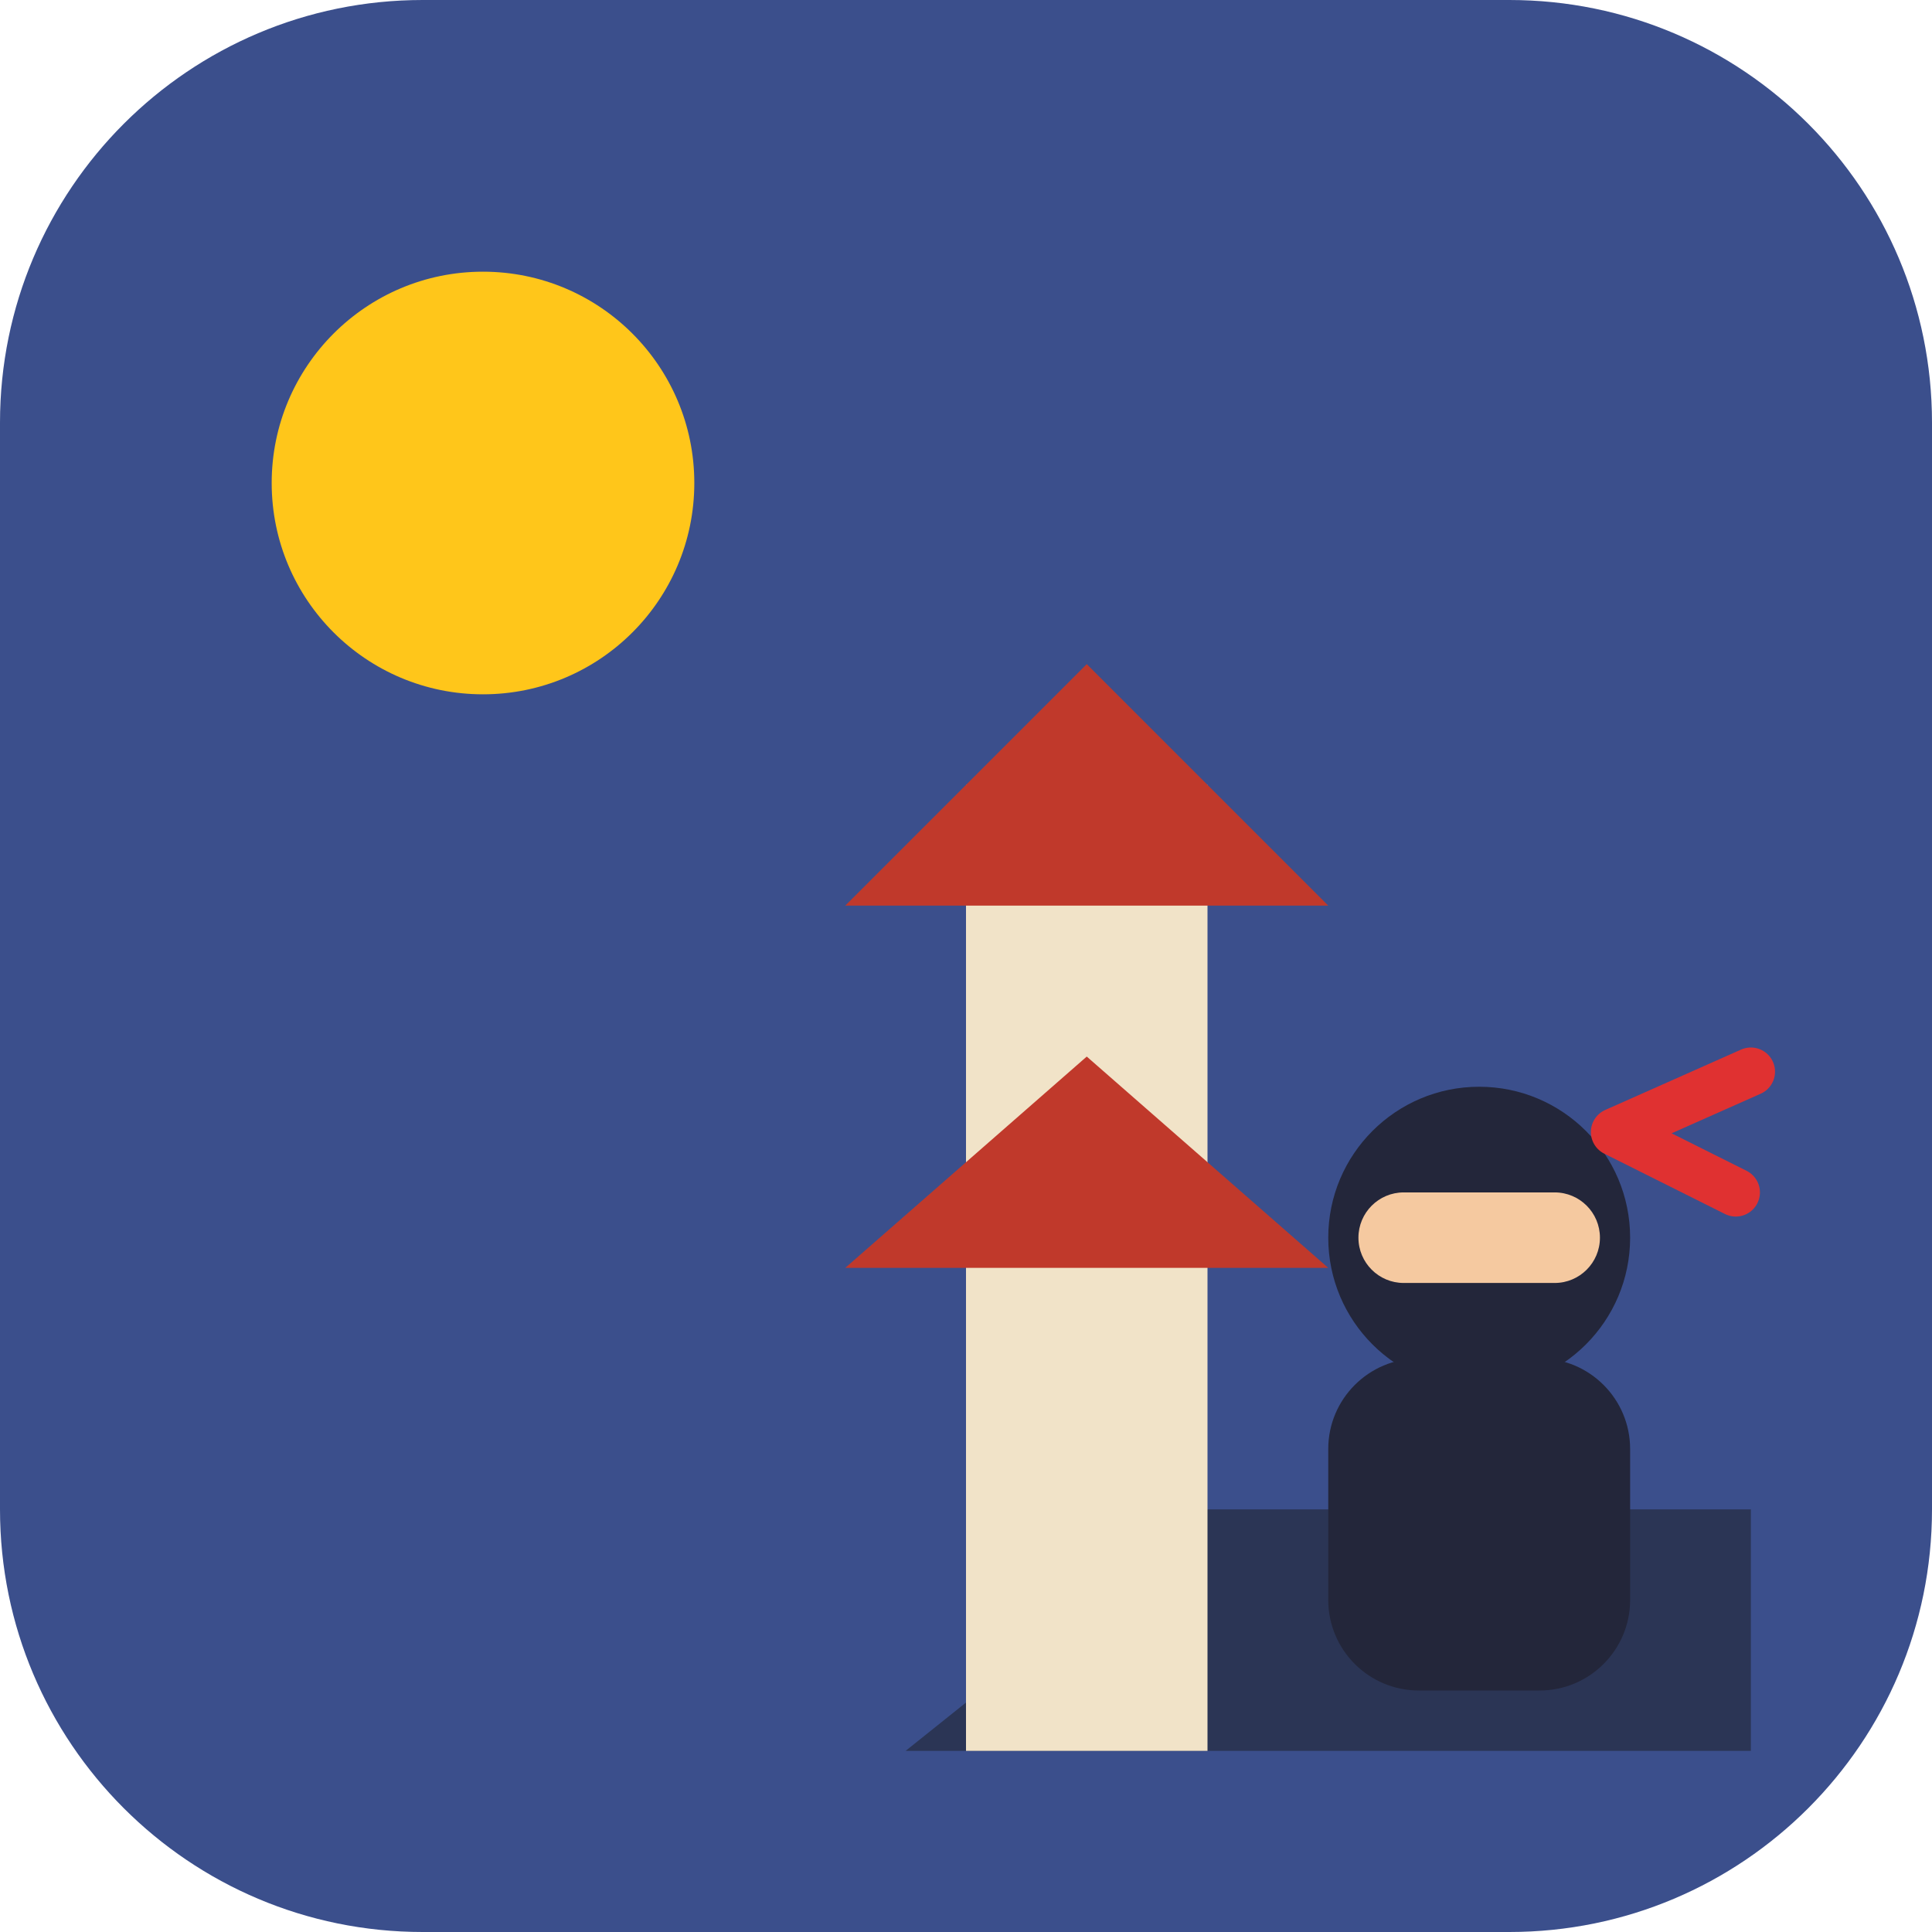
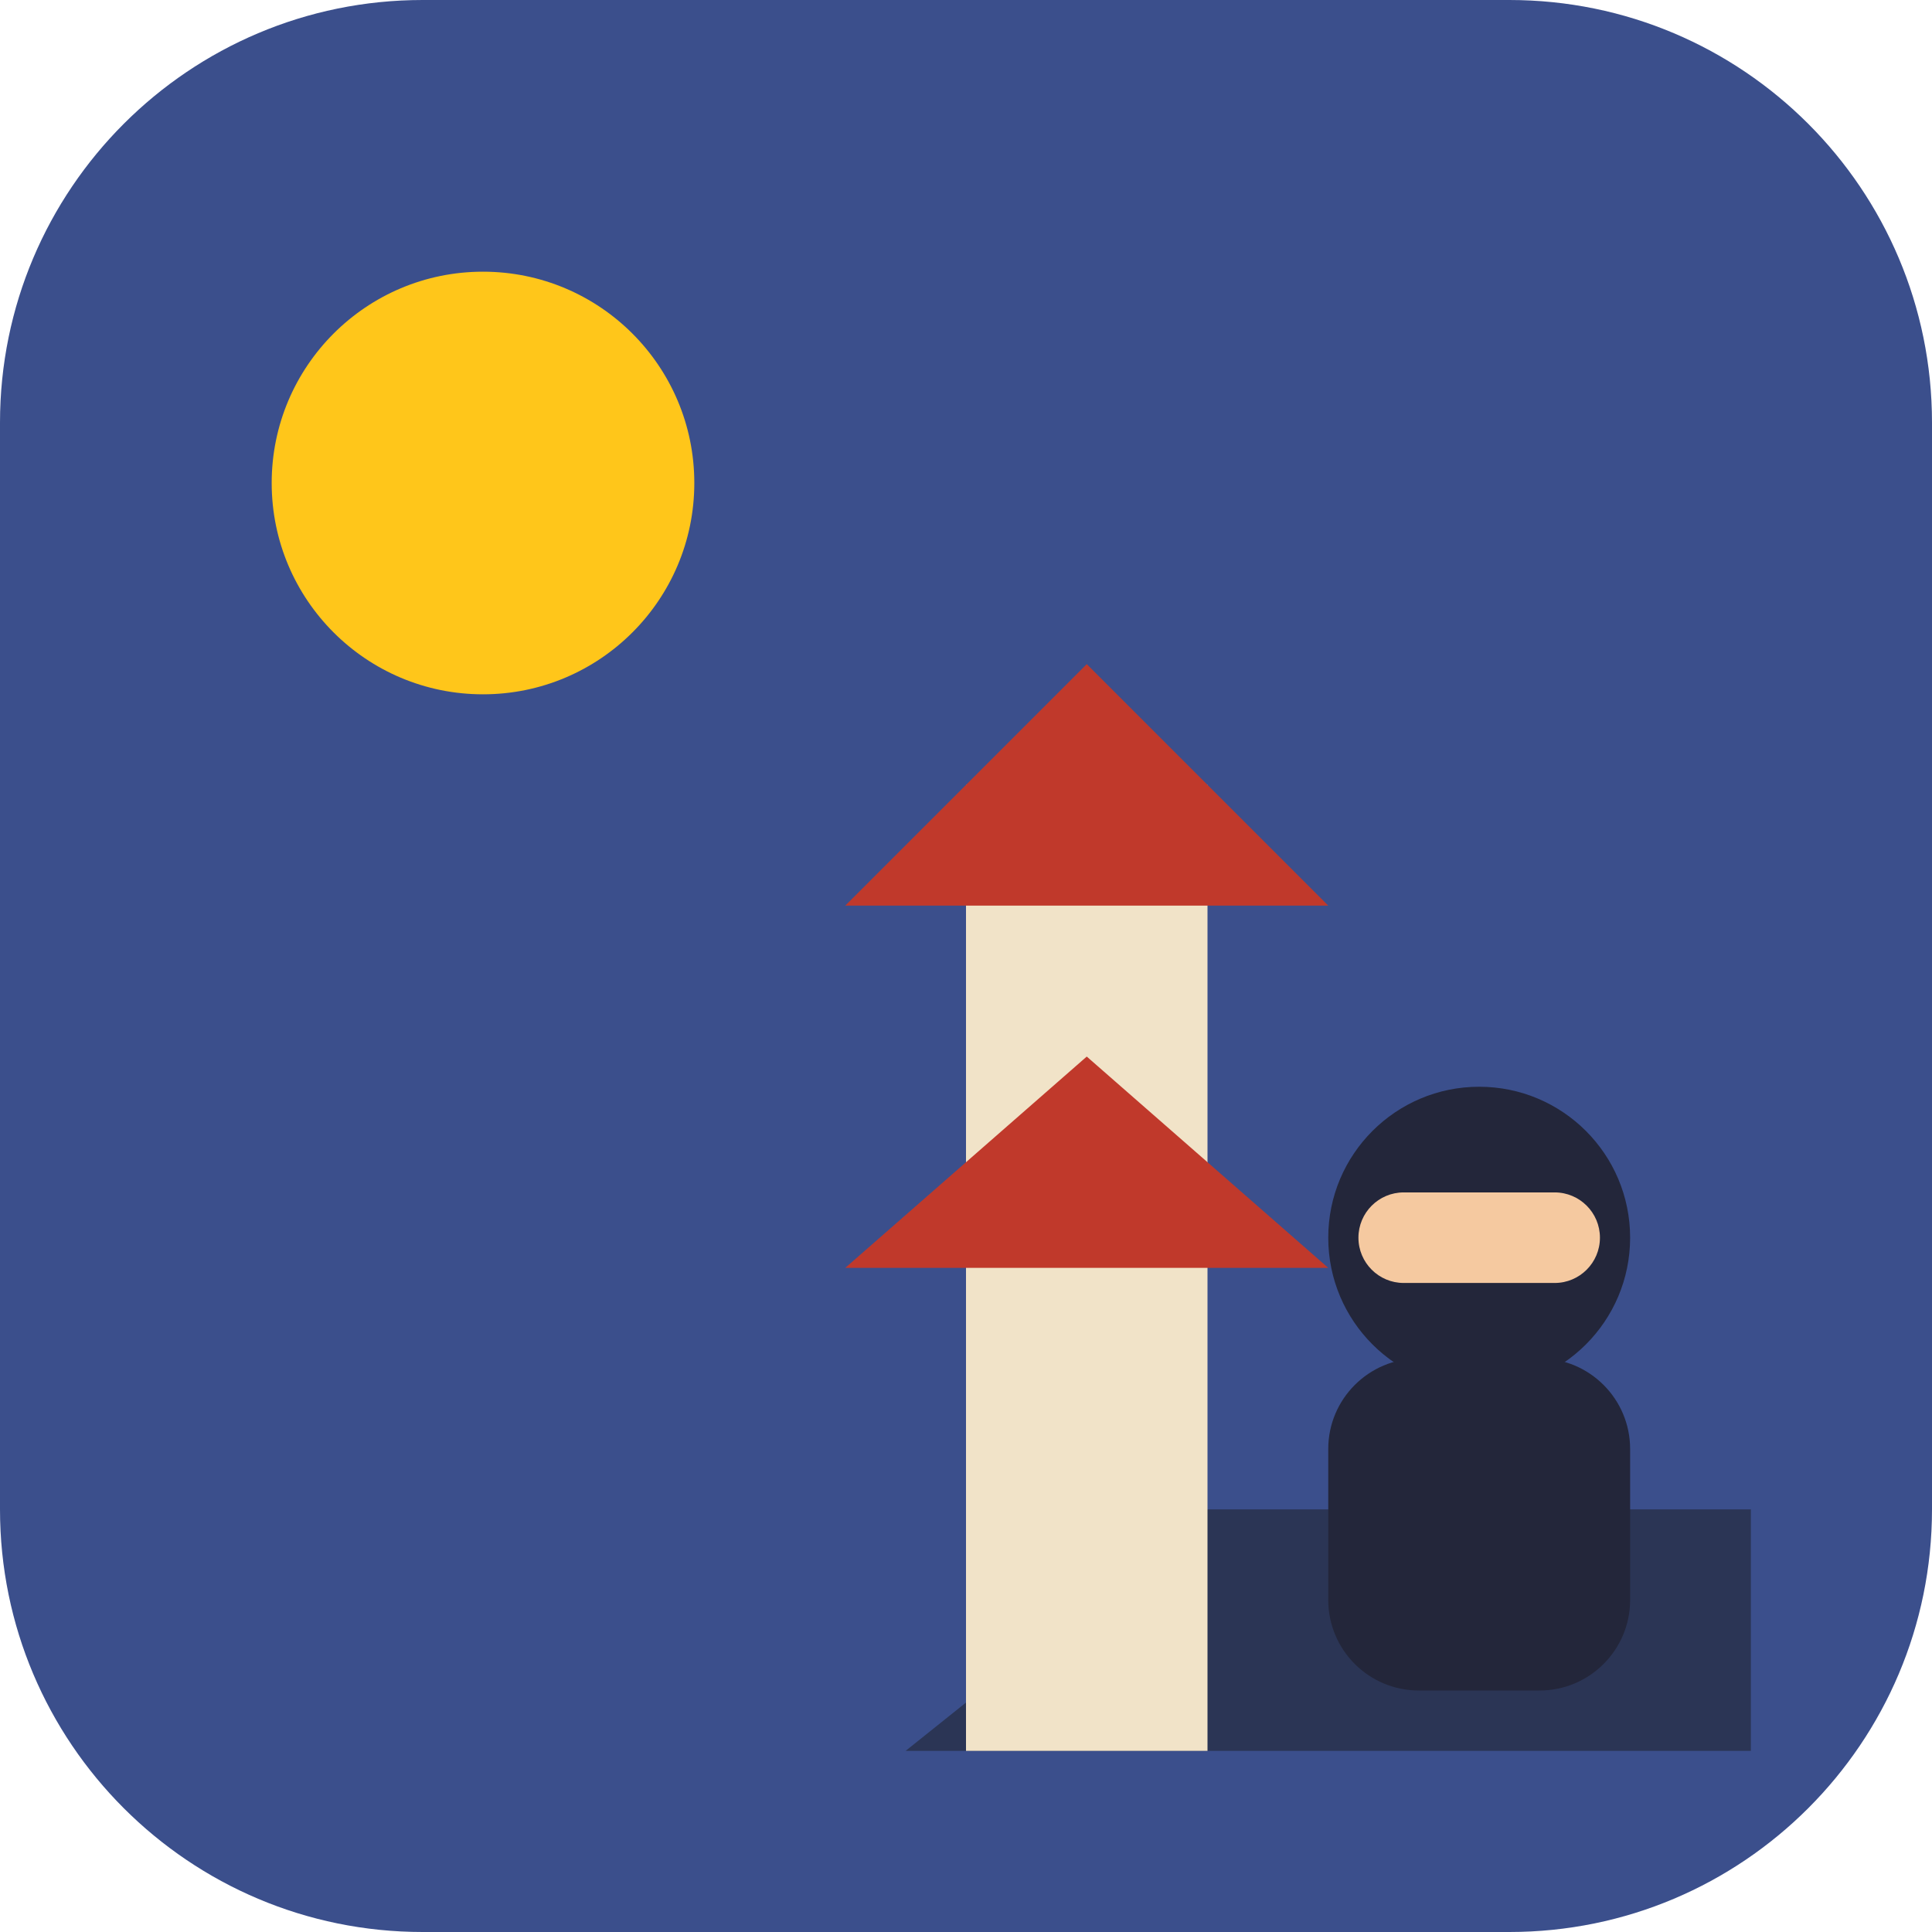
<svg xmlns="http://www.w3.org/2000/svg" viewBox="0 0 64 64">
  <rect width="64" height="64" rx="14" fill="#3b4f8c" />
  <circle cx="16" cy="16" r="7" fill="#ffc61a" />
  <path d="M40 50 L58 50 L58 58 L30 58 Z" fill="#1f2330" opacity="0.6" />
  <rect x="32" y="26" width="8" height="32" fill="#f1e3c8" />
  <path d="M28 30 L36 22 L44 30 Z" fill="#c0392b" />
  <path d="M28 42 L36 35 L44 42 Z" fill="#c0392b" />
  <rect x="44" y="45" width="10" height="11" rx="3" fill="#23263a" />
  <circle cx="49" cy="41" r="5" fill="#23263a" />
  <rect x="45" y="39.5" width="8" height="3" rx="1.5" fill="#f5c9a0" />
-   <path d="M53.5 37.5 L58 35.5 M53.5 37.5 L57.5 39.5" stroke="#e03131" stroke-width="1.6" stroke-linecap="round" />
</svg>
